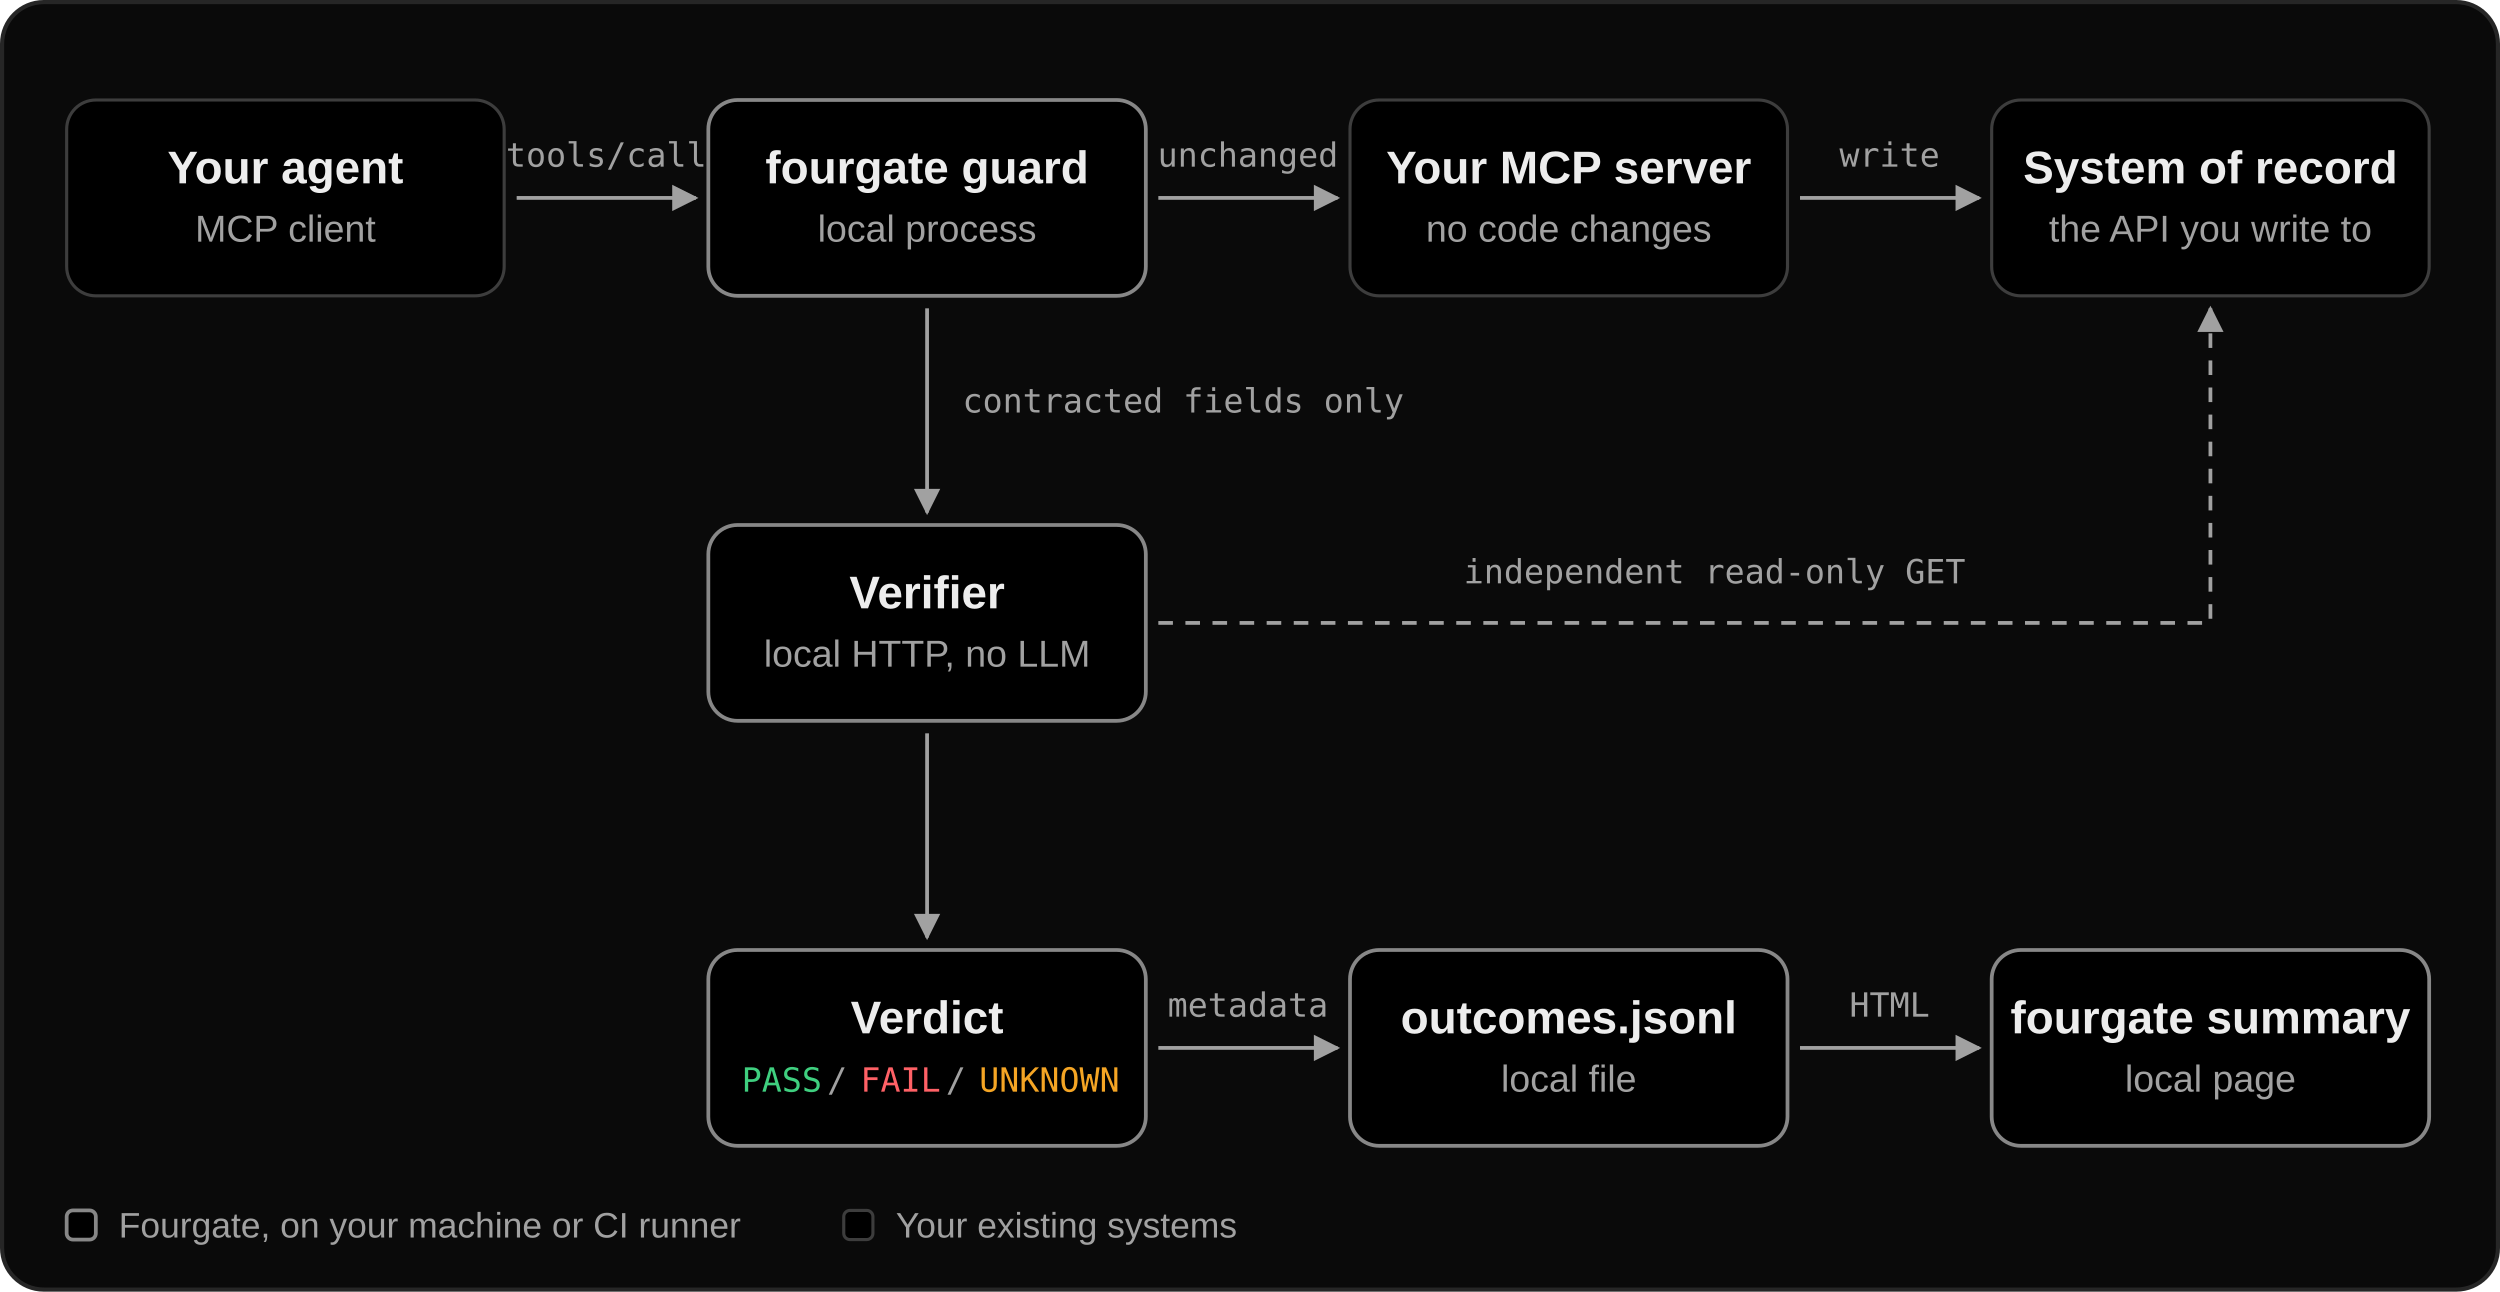
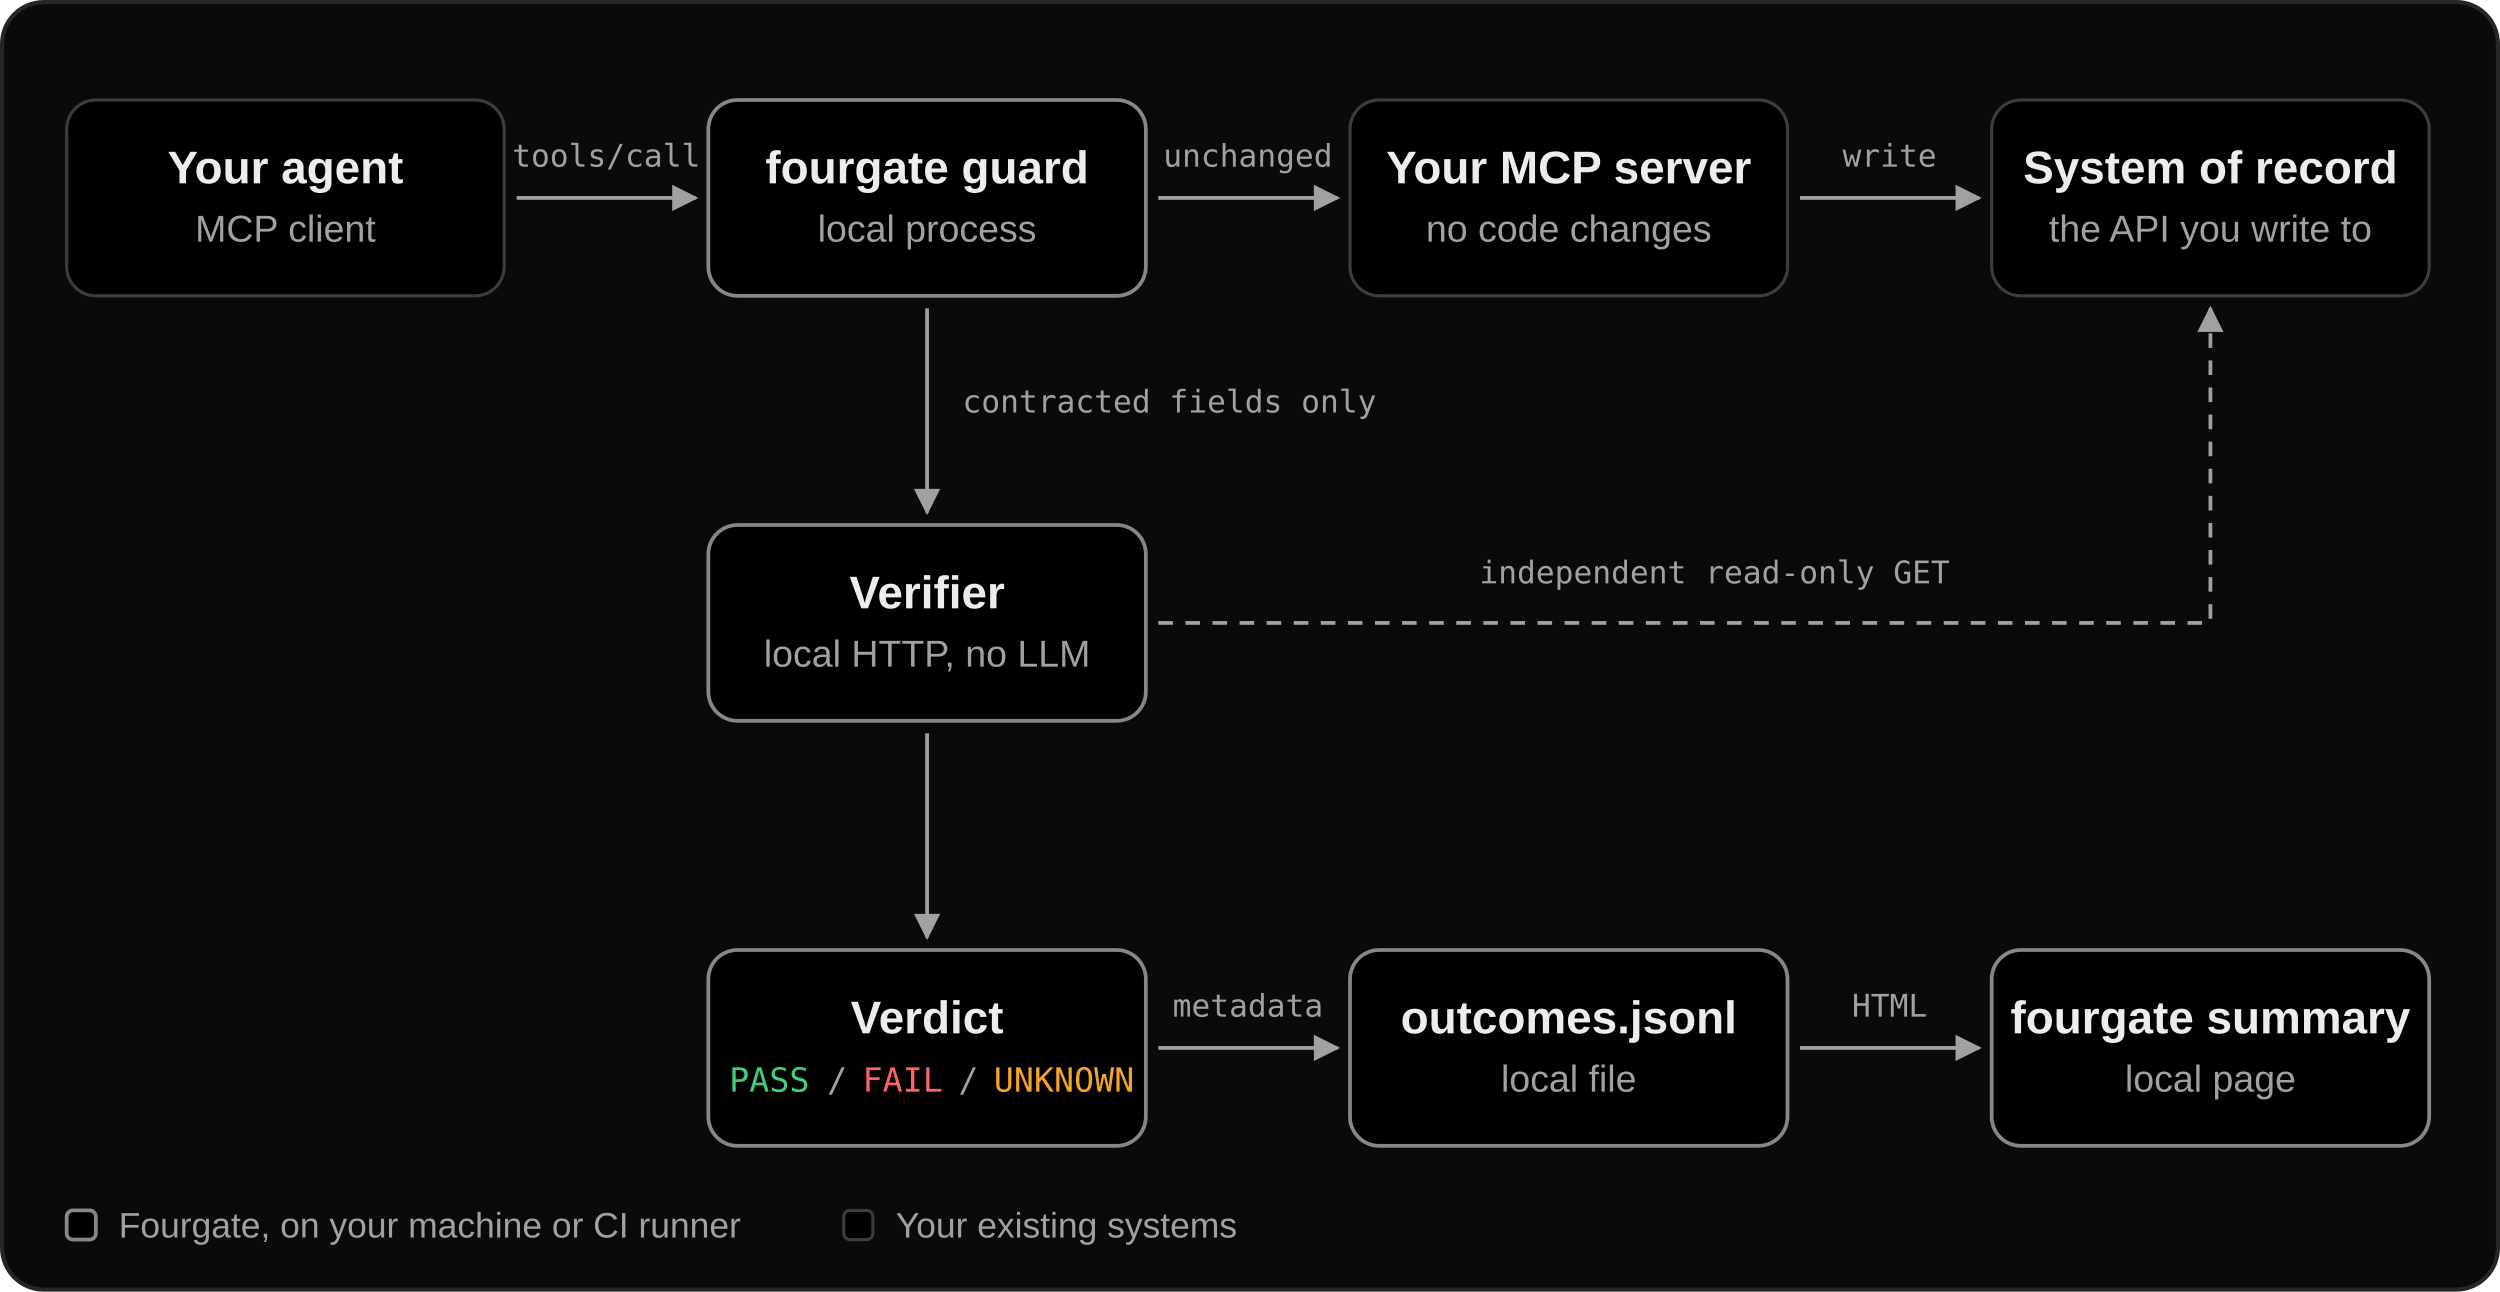
<svg xmlns="http://www.w3.org/2000/svg" width="1200" height="620" viewBox="0 0 1200 620" role="img" aria-labelledby="title description">
  <defs>
    <marker id="arrow" viewBox="0 0 10 10" refX="9" refY="5" markerWidth="7" markerHeight="7" orient="auto">
      <path d="M0 0 10 5 0 10Z" fill="#a1a1a1" />
    </marker>
  </defs>
  <rect x="1" y="1" width="1198" height="618" rx="20" fill="#0a0a0a" stroke="#262626" stroke-width="2" />
  <g fill="none" stroke="#a1a1a1" stroke-width="1.8" marker-end="url(#arrow)">
    <path d="M248 95H334" />
    <path d="M556 95H642" />
    <path d="M864 95H950" />
    <path d="M445 148V246" />
    <path d="M445 352V450" />
    <path d="M556 503H642" />
    <path d="M864 503H950" />
    <path d="M556 299H1061V148" stroke-dasharray="7 6" />
  </g>
-   <g fill="#a1a1a1" font-family="ui-monospace, Menlo, Consolas, monospace" font-size="16" text-anchor="middle">
+   <g fill="#a1a1a1" font-family="monospace" font-size="15" text-anchor="middle">
    <text x="291" y="80">tools/call</text>
    <text x="599" y="80">unchanged</text>
    <text x="907" y="80">write</text>
    <text x="462" y="198" text-anchor="start">contracted fields only</text>
    <text x="823" y="280">independent read-only GET</text>
    <text x="599" y="488">metadata</text>
    <text x="907" y="488">HTML</text>
  </g>
  <g fill="#000000" stroke="#3d3d3d" stroke-width="1.5">
    <rect x="32" y="48" width="210" height="94" rx="14" />
    <rect x="648" y="48" width="210" height="94" rx="14" />
    <rect x="956" y="48" width="210" height="94" rx="14" />
  </g>
  <g fill="#000000" stroke="#878787" stroke-width="1.8">
    <rect x="340" y="48" width="210" height="94" rx="14" />
    <rect x="340" y="252" width="210" height="94" rx="14" />
    <rect x="340" y="456" width="210" height="94" rx="14" />
    <rect x="648" y="456" width="210" height="94" rx="14" />
    <rect x="956" y="456" width="210" height="94" rx="14" />
  </g>
  <g font-family="Arial, Helvetica, sans-serif" text-anchor="middle">
    <g fill="#ededed" font-size="22" font-weight="600">
      <text x="137" y="88">Your agent</text>
      <text x="445" y="88">fourgate guard</text>
      <text x="753" y="88">Your MCP server</text>
      <text x="1061" y="88">System of record</text>
      <text x="445" y="292">Verifier</text>
      <text x="445" y="496">Verdict</text>
      <text x="753" y="496">outcomes.jsonl</text>
      <text x="1061" y="496">fourgate summary</text>
    </g>
    <g fill="#a1a1a1" font-size="18">
      <text x="137" y="116">MCP client</text>
      <text x="445" y="116">local process</text>
      <text x="753" y="116">no code changes</text>
      <text x="1061" y="116">the API you write to</text>
      <text x="445" y="320">local HTTP, no LLM</text>
      <text x="753" y="524">local file</text>
      <text x="1061" y="524">local page</text>
    </g>
  </g>
-   <g font-family="ui-monospace, Menlo, Consolas, monospace" font-size="16">
-     <text x="356" y="524" fill="#3fcf7f">PASS</text>
+   <g font-family="monospace" font-size="16">
+     <text x="350" y="524" fill="#3fcf7f">PASS</text>
    <text x="397" y="524" fill="#a1a1a1">/</text>
-     <text x="413" y="524" fill="#ff6166">FAIL</text>
-     <text x="454" y="524" fill="#a1a1a1">/</text>
-     <text x="470" y="524" fill="#f5a524">UNKNOWN</text>
+     <text x="414" y="524" fill="#ff6166">FAIL</text>
+     <text x="460" y="524" fill="#a1a1a1">/</text>
+     <text x="477" y="524" fill="#f5a524">UNKNOWN</text>
  </g>
  <g font-family="Arial, Helvetica, sans-serif" font-size="17" fill="#a1a1a1">
    <rect x="32" y="581" width="14" height="14" rx="3" fill="#000000" stroke="#878787" stroke-width="1.8" />
    <text x="57" y="594">Fourgate, on your machine or CI runner</text>
    <rect x="405" y="581" width="14" height="14" rx="3" fill="#000000" stroke="#3d3d3d" stroke-width="1.5" />
    <text x="430" y="594">Your existing systems</text>
  </g>
</svg>
